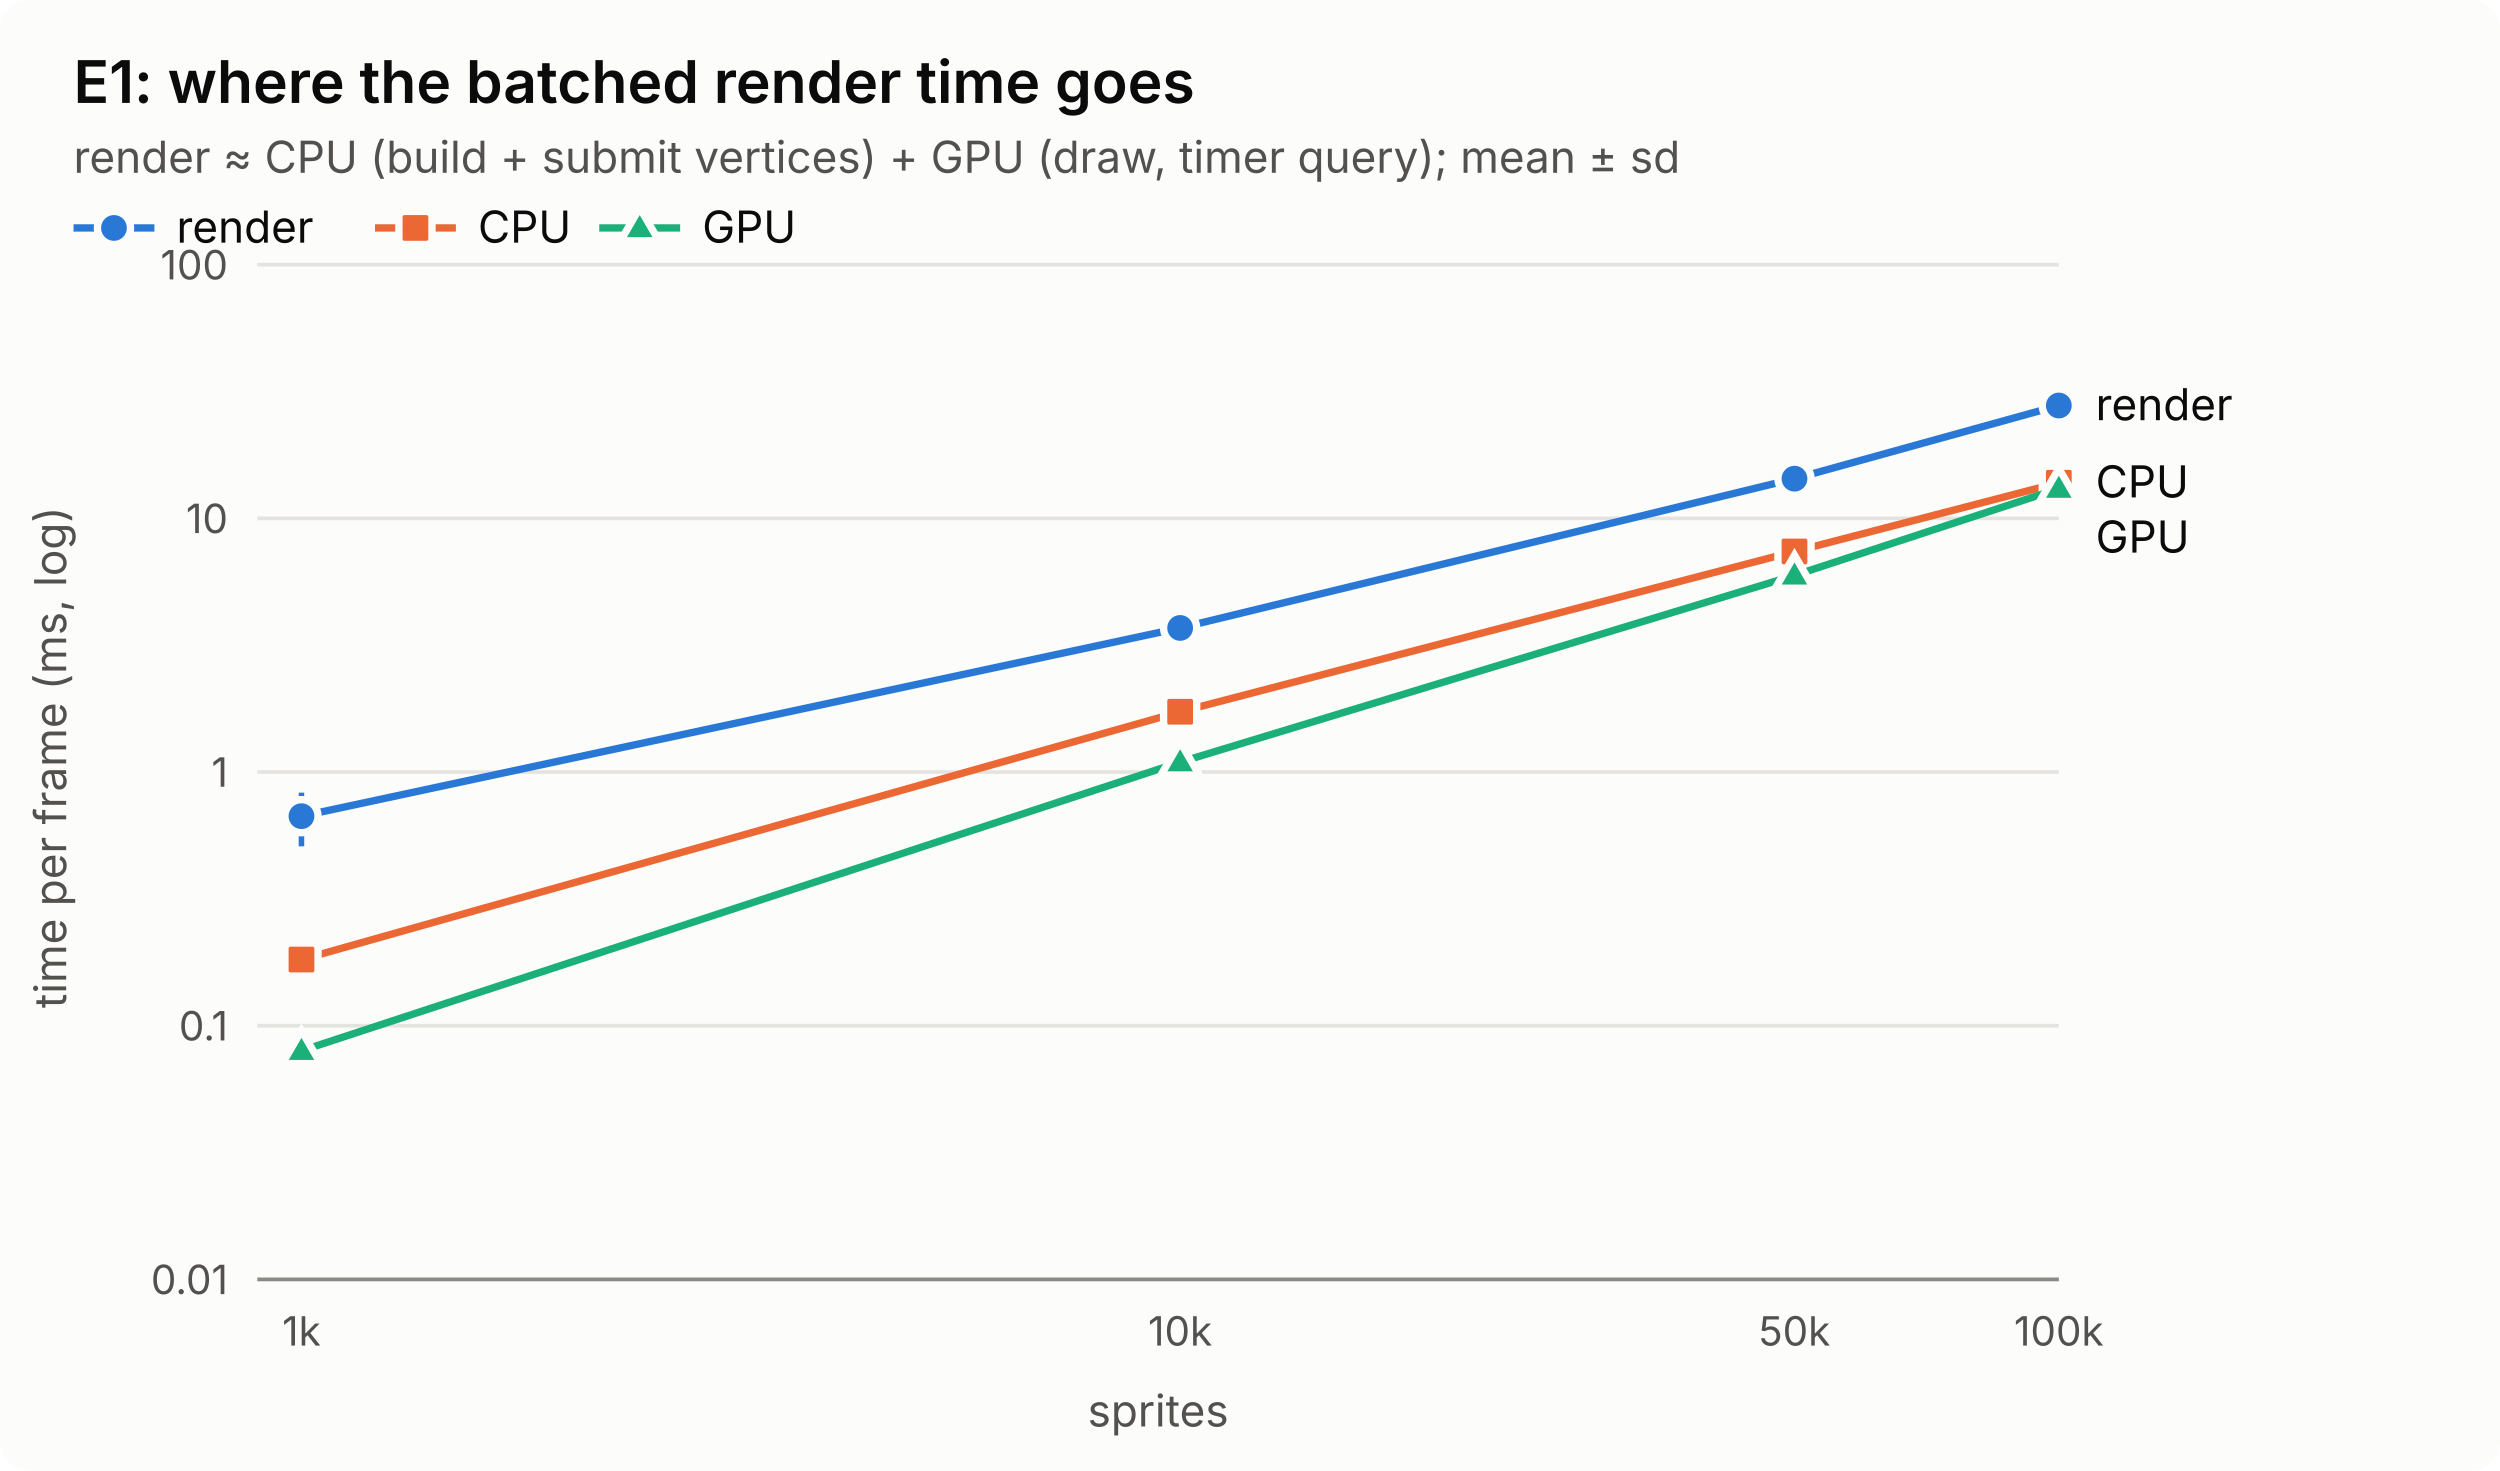
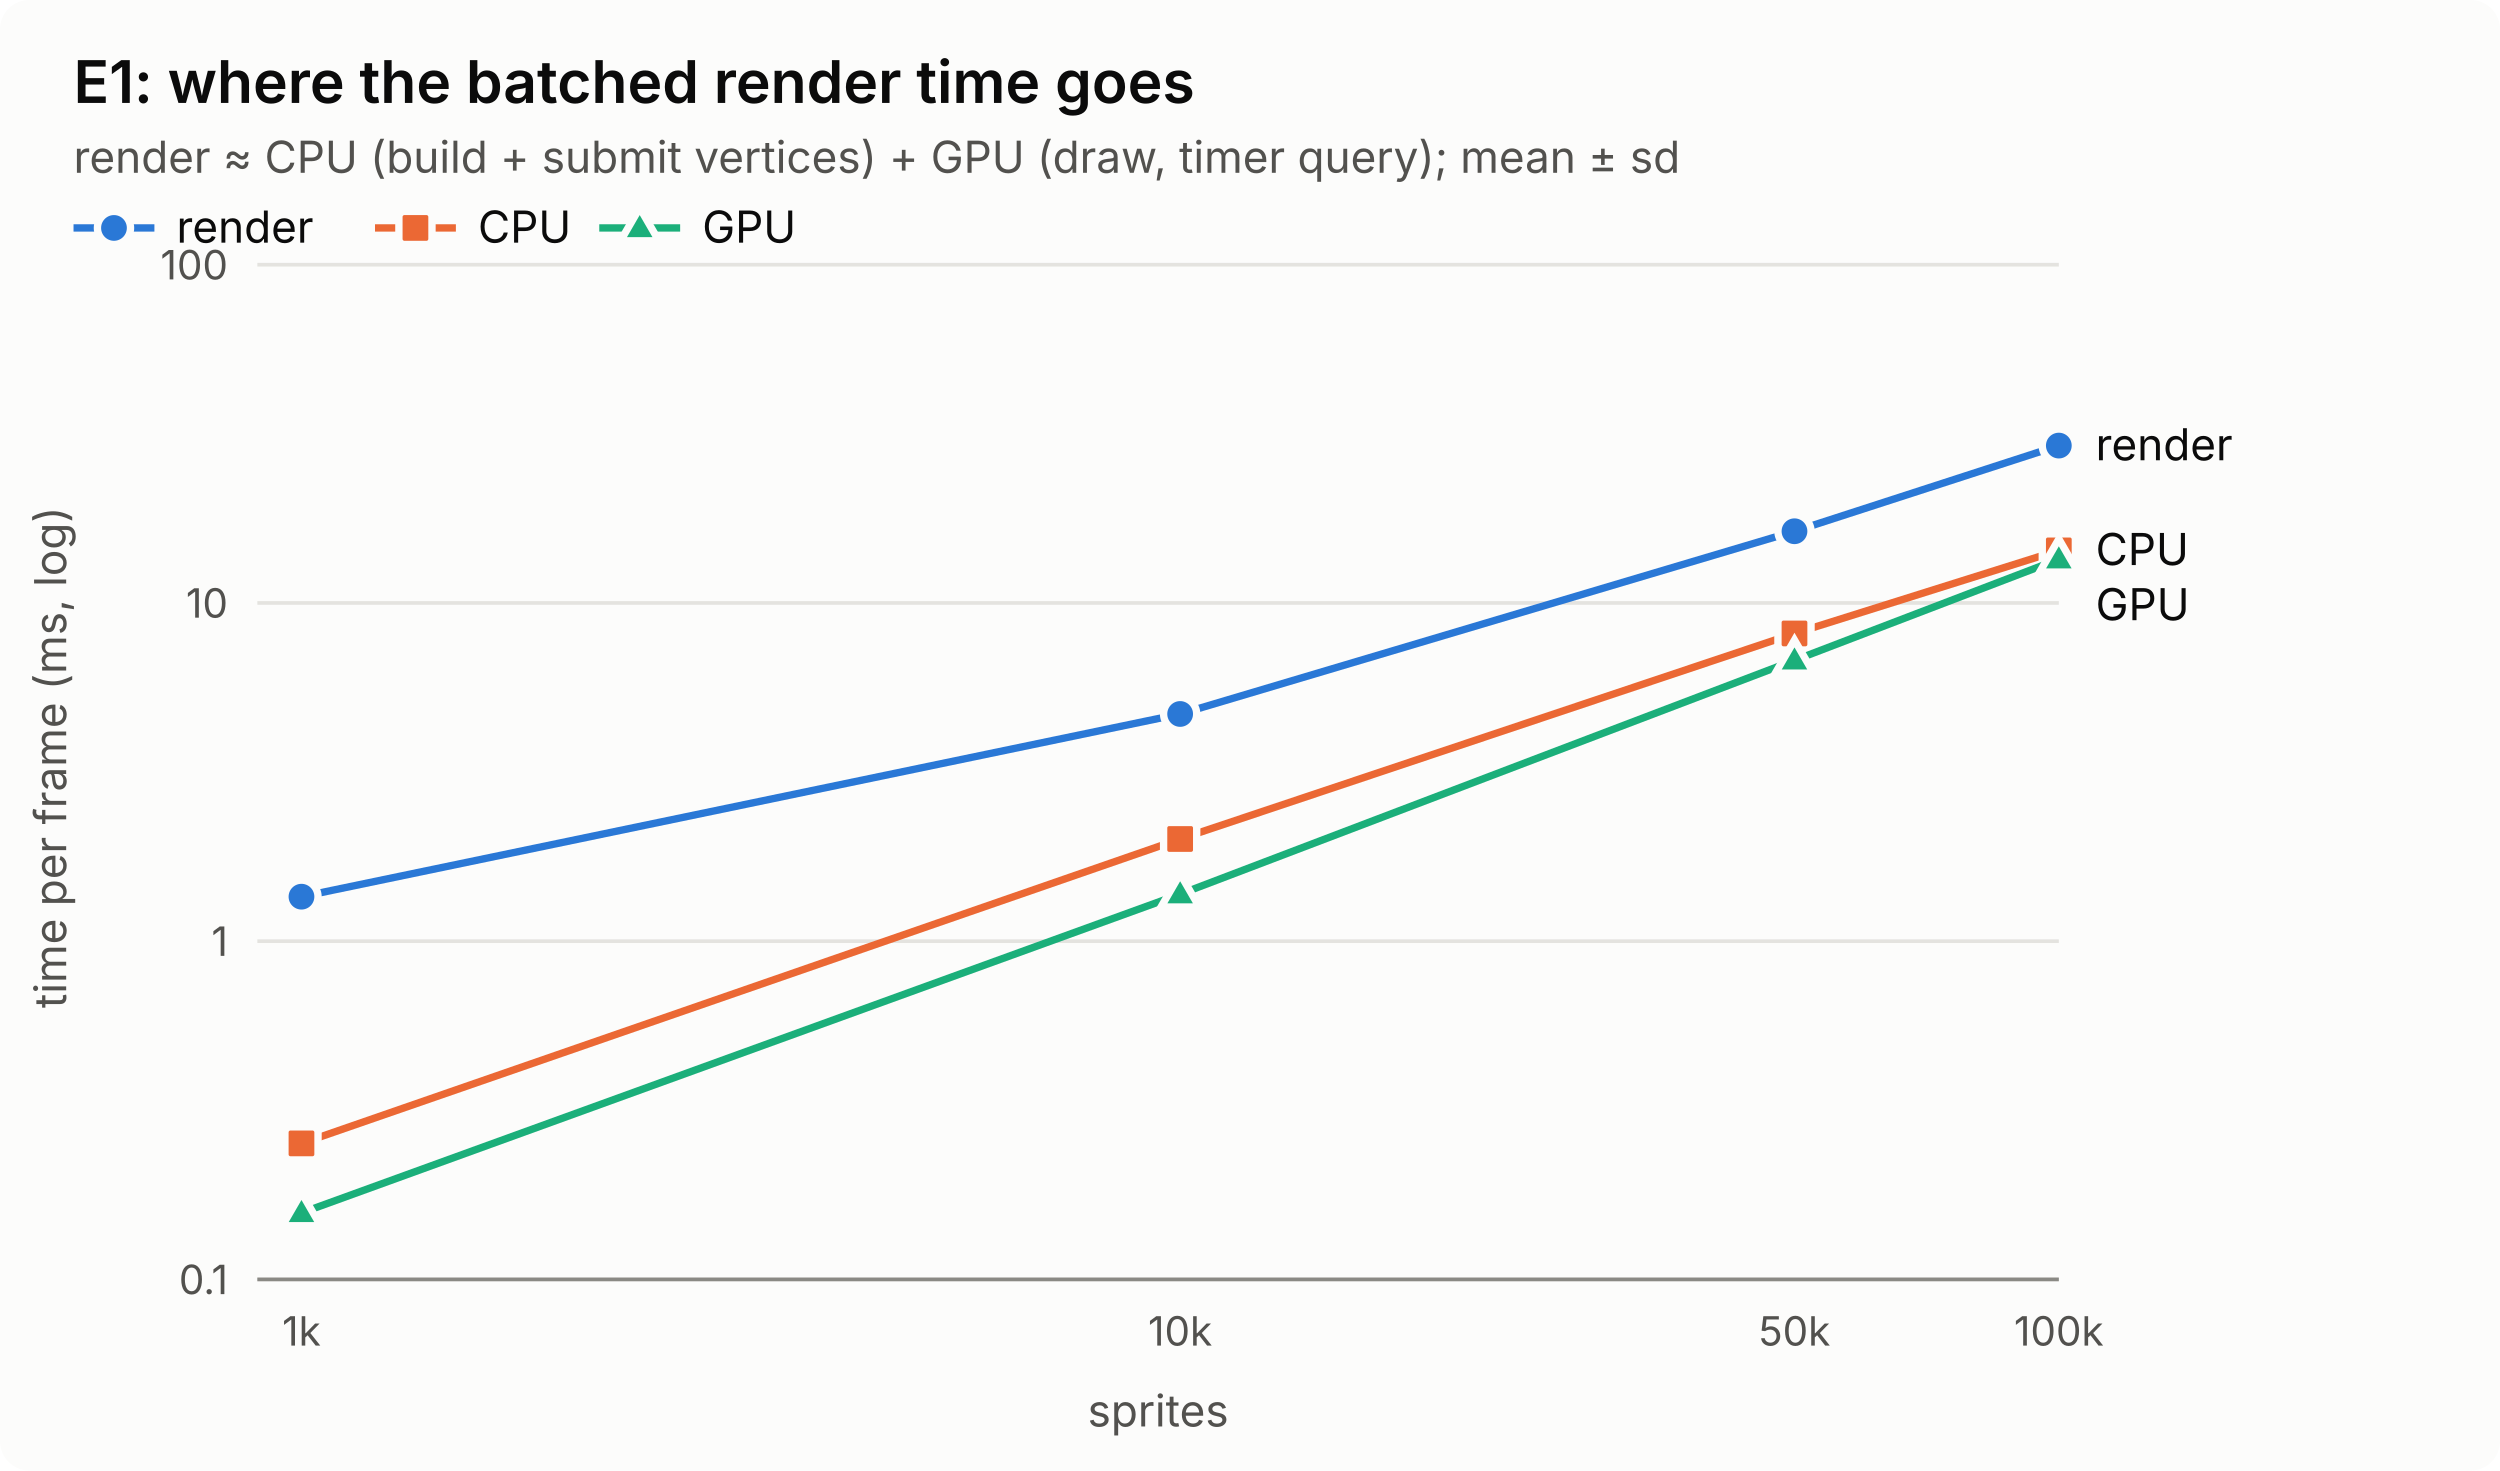
<svg xmlns="http://www.w3.org/2000/svg" viewBox="0 0 680 400" width="680" height="400" role="img" aria-label="E1: where the batched render time goes">
  <style>
.surface { fill: #fcfcfb; } .grid { stroke: #e4e3df; } .axis { stroke: #8a8984; }
.ink { fill: #0b0b0b; } .ink2 { fill: #52514e; } .ring { stroke: #fcfcfb; }
.l1 { stroke: #2a78d6; } .l2 { stroke: #eb6834; } .l3 { stroke: #1baf7a; }
.f1 { fill: #2a78d6; } .f2 { fill: #eb6834; } .f3 { fill: #1baf7a; }
.l1, .l2, .l3 { fill: none; }
@media (prefers-color-scheme: dark) {
  .surface { fill: #1a1a19; } .grid { stroke: #33332f; } .axis { stroke: #6f6e69; }
  .ink { fill: #f0efec; } .ink2 { fill: #c3c2b7; } .ring { stroke: #1a1a19; }
  .l1 { stroke: #3987e5; } .l2 { stroke: #d95926; } .l3 { stroke: #199e70; }
  .f1 { fill: #3987e5; } .f2 { fill: #d95926; } .f3 { fill: #199e70; }
}
text { font-family: system-ui, -apple-system, "Segoe UI", sans-serif; }
</style>
  <rect class="surface" width="680" height="400" rx="8" />
  <text class="ink" x="20" y="28" font-size="16" font-weight="600">E1: where the batched render time goes</text>
  <text class="ink2" x="20" y="47" font-size="12">render ≈ CPU (build + submit vertices) + GPU (draw, timer query); mean ± sd</text>
  <line class="grid" x1="70" x2="560" y1="348.0" y2="348.0" stroke-width="1" />
-   <text class="ink2" x="62" y="352.0" font-size="11" text-anchor="end">0.01</text>
-   <line class="grid" x1="70" x2="560" y1="279.0" y2="279.0" stroke-width="1" />
-   <text class="ink2" x="62" y="283.0" font-size="11" text-anchor="end">0.1</text>
-   <line class="grid" x1="70" x2="560" y1="210.0" y2="210.0" stroke-width="1" />
-   <text class="ink2" x="62" y="214.0" font-size="11" text-anchor="end">1</text>
-   <line class="grid" x1="70" x2="560" y1="141.0" y2="141.0" stroke-width="1" />
-   <text class="ink2" x="62" y="145.0" font-size="11" text-anchor="end">10</text>
+   <text class="ink2" x="62" y="352.0" font-size="11" text-anchor="end">0.1</text>
+   <line class="grid" x1="70" x2="560" y1="256.0" y2="256.0" stroke-width="1" />
+   <text class="ink2" x="62" y="260.0" font-size="11" text-anchor="end">1</text>
+   <line class="grid" x1="70" x2="560" y1="164.0" y2="164.0" stroke-width="1" />
+   <text class="ink2" x="62" y="168.0" font-size="11" text-anchor="end">10</text>
  <line class="grid" x1="70" x2="560" y1="72.0" y2="72.0" stroke-width="1" />
  <text class="ink2" x="62" y="76.0" font-size="11" text-anchor="end">100</text>
  <text class="ink2" x="82.0" y="366" font-size="11" text-anchor="middle">1k</text>
  <text class="ink2" x="321.0" y="366" font-size="11" text-anchor="middle">10k</text>
  <text class="ink2" x="488.1" y="366" font-size="11" text-anchor="middle">50k</text>
  <text class="ink2" x="560.0" y="366" font-size="11" text-anchor="middle">100k</text>
  <line class="axis" x1="70" x2="560" y1="348" y2="348" stroke-width="1" />
  <text class="ink2" x="315.0" y="388" font-size="12" text-anchor="middle">sprites</text>
  <text class="ink2" transform="translate(18 206.0) rotate(-90)" font-size="12" text-anchor="middle">time per frame (ms, log)</text>
-   <polyline class="l1" fill="none" stroke-width="2" stroke-linejoin="round" points="82.0,222.0 321.0,170.8 488.1,130.2 560.0,110.3" />
-   <line class="l1" x1="82.0" x2="82.0" y1="230.2" y2="215.6" stroke-width="1.5" />
-   <line class="l1" x1="488.1" x2="488.1" y1="132.5" y2="128.0" stroke-width="1.5" />
-   <circle cx="82.0" cy="222.0" r="4.5" class="f1 ring" stroke-width="2" />
-   <circle cx="321.0" cy="170.8" r="4.5" class="f1 ring" stroke-width="2" />
-   <circle cx="488.1" cy="130.2" r="4.5" class="f1 ring" stroke-width="2" />
-   <circle cx="560.0" cy="110.3" r="4.5" class="f1 ring" stroke-width="2" />
-   <polyline class="l2" fill="none" stroke-width="2" stroke-linejoin="round" points="82.0,261.0 321.0,193.6 488.1,150.0 560.0,131.3" />
-   <line class="l2" x1="488.1" x2="488.1" y1="153.2" y2="147.1" stroke-width="1.5" />
-   <rect x="77.5" y="256.5" width="9" height="9" rx="1.5" class="f2 ring" stroke-width="2" />
-   <rect x="316.5" y="189.1" width="9" height="9" rx="1.5" class="f2 ring" stroke-width="2" />
-   <rect x="483.6" y="145.5" width="9" height="9" rx="1.5" class="f2 ring" stroke-width="2" />
-   <rect x="555.5" y="126.8" width="9" height="9" rx="1.5" class="f2 ring" stroke-width="2" />
-   <polyline class="l3" fill="none" stroke-width="2" stroke-linejoin="round" points="82.0,285.8 321.0,207.3 488.1,156.5 560.0,132.9" />
-   <line class="l3" x1="82.0" x2="82.0" y1="289.4" y2="282.6" stroke-width="1.5" />
-   <line class="l3" x1="488.1" x2="488.1" y1="158.3" y2="154.8" stroke-width="1.5" />
-   <path d="M82.0 280.3 L87.2 289.3 L76.8 289.3 Z" class="f3 ring" stroke-width="2" />
-   <path d="M321.0 201.8 L326.2 210.8 L315.8 210.8 Z" class="f3 ring" stroke-width="2" />
-   <path d="M488.1 151.0 L493.3 160.0 L482.9 160.0 Z" class="f3 ring" stroke-width="2" />
-   <path d="M560.0 127.4 L565.2 136.4 L554.8 136.4 Z" class="f3 ring" stroke-width="2" />
-   <text class="ink" x="570.0" y="114.3" font-size="12">render</text>
-   <text class="ink" x="570.0" y="135.3" font-size="12">CPU</text>
-   <text class="ink" x="570.0" y="150.3" font-size="12">GPU</text>
+   <polyline class="l1" fill="none" stroke-width="2" stroke-linejoin="round" points="82.0,243.9 321.0,194.2 488.1,144.5 560.0,121.2" />
+   <line class="l1" x1="321.0" x2="321.0" y1="195.8" y2="192.6" stroke-width="1.5" />
+   <circle cx="82.0" cy="243.9" r="4.5" class="f1 ring" stroke-width="2" />
+   <circle cx="321.0" cy="194.2" r="4.5" class="f1 ring" stroke-width="2" />
+   <circle cx="488.1" cy="144.5" r="4.5" class="f1 ring" stroke-width="2" />
+   <circle cx="560.0" cy="121.2" r="4.5" class="f1 ring" stroke-width="2" />
+   <polyline class="l2" fill="none" stroke-width="2" stroke-linejoin="round" points="82.0,311.0 321.0,228.2 488.1,172.3 560.0,149.7" />
+   <line class="l2" x1="321.0" x2="321.0" y1="232.0" y2="224.7" stroke-width="1.5" />
+   <line class="l2" x1="488.1" x2="488.1" y1="174.2" y2="170.5" stroke-width="1.5" />
+   <line class="l2" x1="560.0" x2="560.0" y1="151.7" y2="147.8" stroke-width="1.5" />
+   <rect x="77.5" y="306.5" width="9" height="9" rx="1.5" class="f2 ring" stroke-width="2" />
+   <rect x="316.5" y="223.7" width="9" height="9" rx="1.5" class="f2 ring" stroke-width="2" />
+   <rect x="483.6" y="167.8" width="9" height="9" rx="1.5" class="f2 ring" stroke-width="2" />
+   <rect x="555.5" y="145.2" width="9" height="9" rx="1.5" class="f2 ring" stroke-width="2" />
+   <polyline class="l3" fill="none" stroke-width="2" stroke-linejoin="round" points="82.0,329.9 321.0,243.2 488.1,179.6 560.0,152.1" />
+   <path d="M82.0 324.4 L87.2 333.4 L76.8 333.4 Z" class="f3 ring" stroke-width="2" />
+   <path d="M321.0 237.7 L326.2 246.7 L315.8 246.7 Z" class="f3 ring" stroke-width="2" />
+   <path d="M488.1 174.1 L493.3 183.1 L482.9 183.1 Z" class="f3 ring" stroke-width="2" />
+   <path d="M560.0 146.6 L565.2 155.6 L554.8 155.6 Z" class="f3 ring" stroke-width="2" />
+   <text class="ink" x="570.0" y="125.2" font-size="12">render</text>
+   <text class="ink" x="570.0" y="153.7" font-size="12">CPU</text>
+   <text class="ink" x="570.0" y="168.7" font-size="12">GPU</text>
  <line class="l1" x1="20" x2="42" y1="62" y2="62" stroke-width="2" />
  <circle cx="31.0" cy="62.0" r="4.5" class="f1 ring" stroke-width="2" />
  <text class="ink" x="48" y="66" font-size="12">render</text>
  <line class="l2" x1="102" x2="124" y1="62" y2="62" stroke-width="2" />
  <rect x="108.5" y="57.5" width="9" height="9" rx="1.5" class="f2 ring" stroke-width="2" />
  <text class="ink" x="130" y="66" font-size="12">CPU</text>
  <line class="l3" x1="163" x2="185" y1="62" y2="62" stroke-width="2" />
  <path d="M174.0 56.5 L179.2 65.5 L168.8 65.5 Z" class="f3 ring" stroke-width="2" />
  <text class="ink" x="191" y="66" font-size="12">GPU</text>
</svg>
